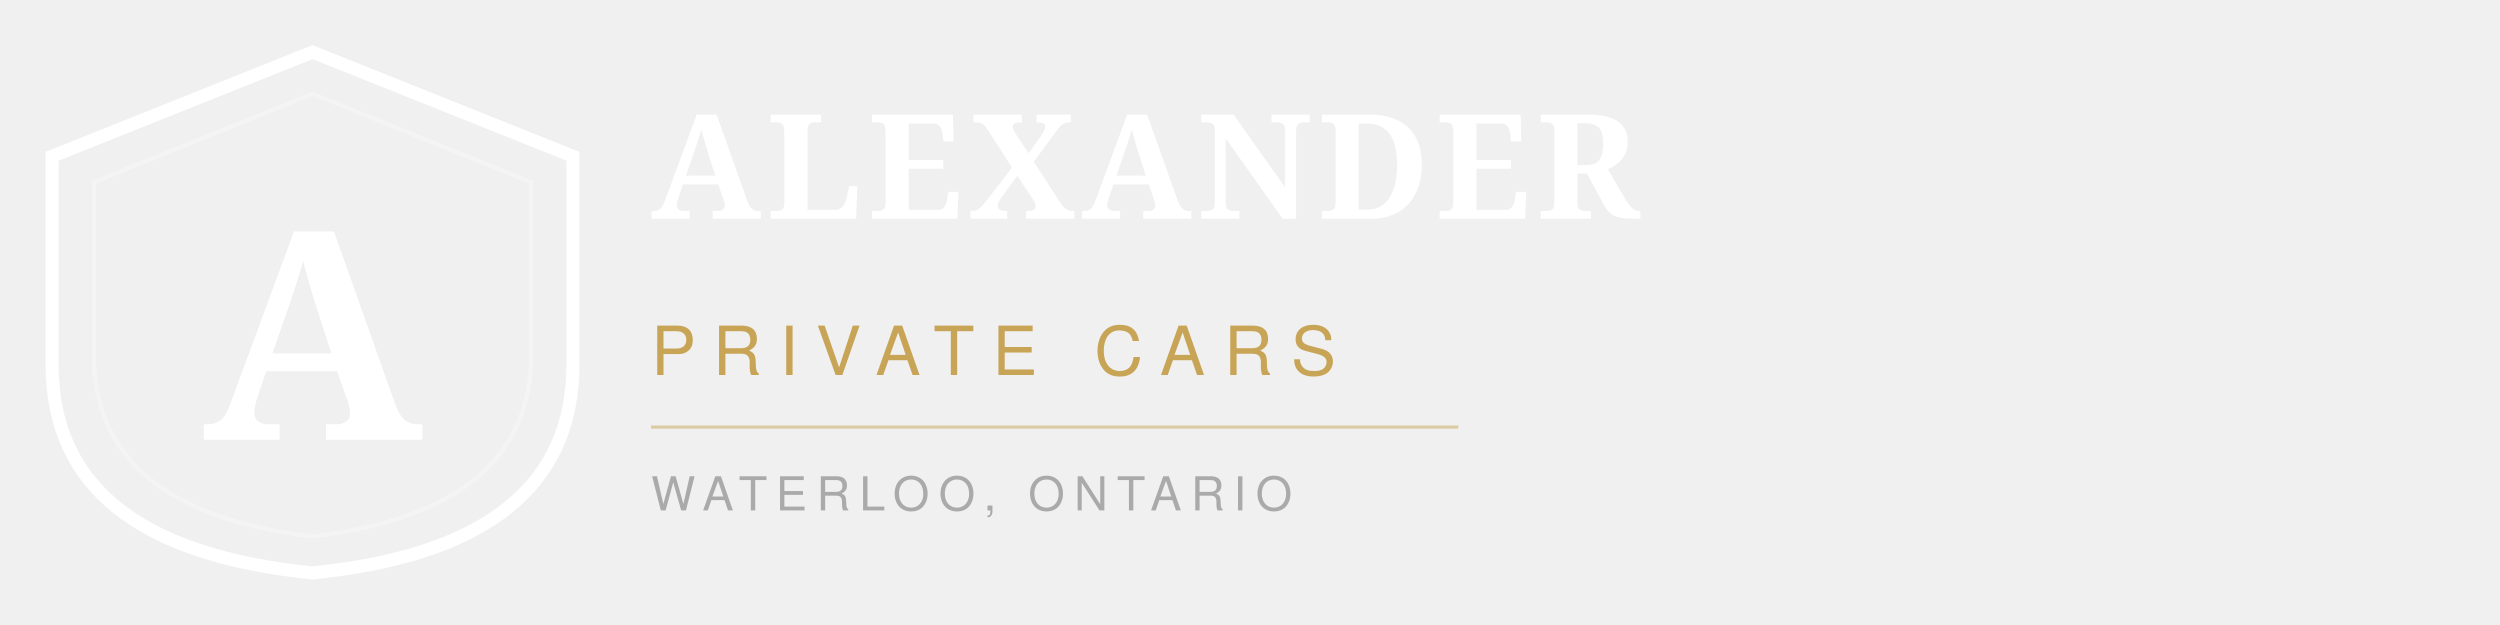
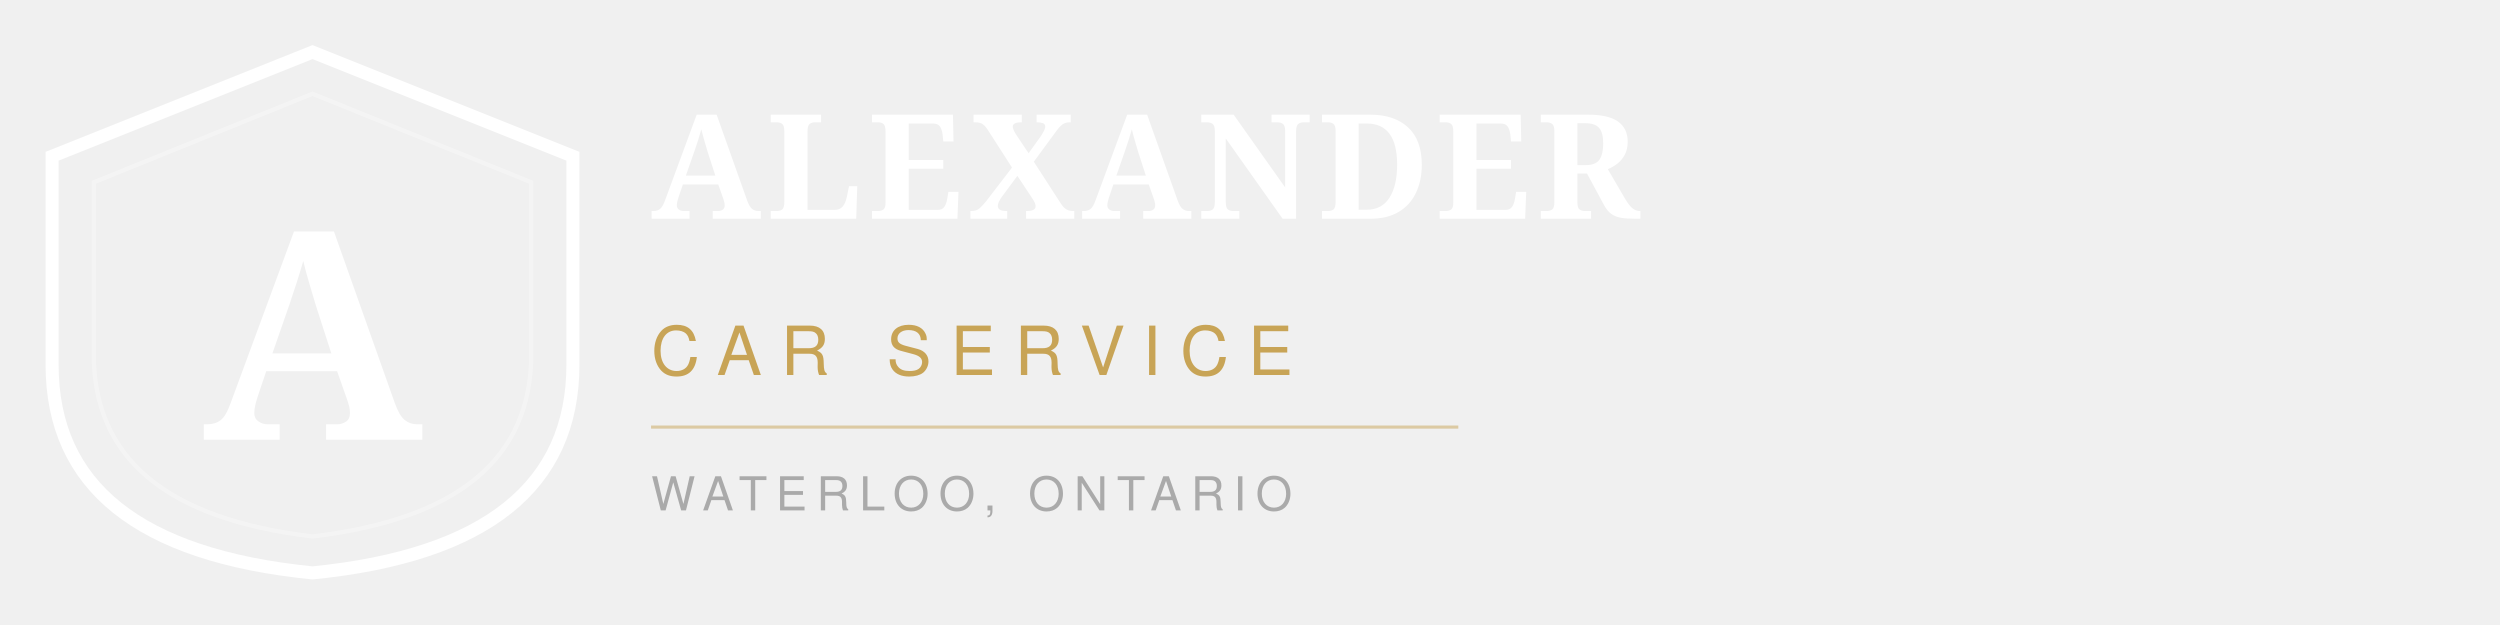
<svg xmlns="http://www.w3.org/2000/svg" viewBox="0 0 480 120" width="960" height="240">
  <g transform="translate(10, 10)">
    <path d="M50 0 L100 20 L100 60 Q100 95 50 100 Q0 95 0 60 L0 20 Z" fill="none" stroke="#ffffff" stroke-width="2.5" />
    <path d="M50 8 L92 25 L92 58 Q92 88 50 93 Q8 88 8 58 L8 25 Z" fill="none" stroke="#ffffff" stroke-width="0.8" opacity="0.3" />
    <text x="50" y="55" text-anchor="middle" font-family="Georgia, serif" font-size="56" font-weight="700" fill="#ffffff" dominant-baseline="middle">A</text>
  </g>
  <g transform="translate(125, 0)">
    <text y="42" font-family="Georgia, serif" font-size="28" font-weight="700" fill="#ffffff" letter-spacing="0.04em">ALEXANDER</text>
-     <text y="72" font-family="-apple-system, Helvetica, sans-serif" font-size="13" fill="#c8a456" letter-spacing="0.28em" font-weight="500">PRIVATE CARS</text>
+     <text y="72" font-family="-apple-system, Helvetica, sans-serif" font-size="13" fill="#c8a456" letter-spacing="0.28em" font-weight="500">CAR SERVICE</text>
    <line x1="0" y1="82" x2="155" y2="82" stroke="#c8a456" stroke-width="0.6" opacity="0.5" />
    <text y="98" font-family="-apple-system, Helvetica, sans-serif" font-size="9" fill="#aaa" letter-spacing="0.2em">WATERLOO, ONTARIO</text>
  </g>
</svg>
